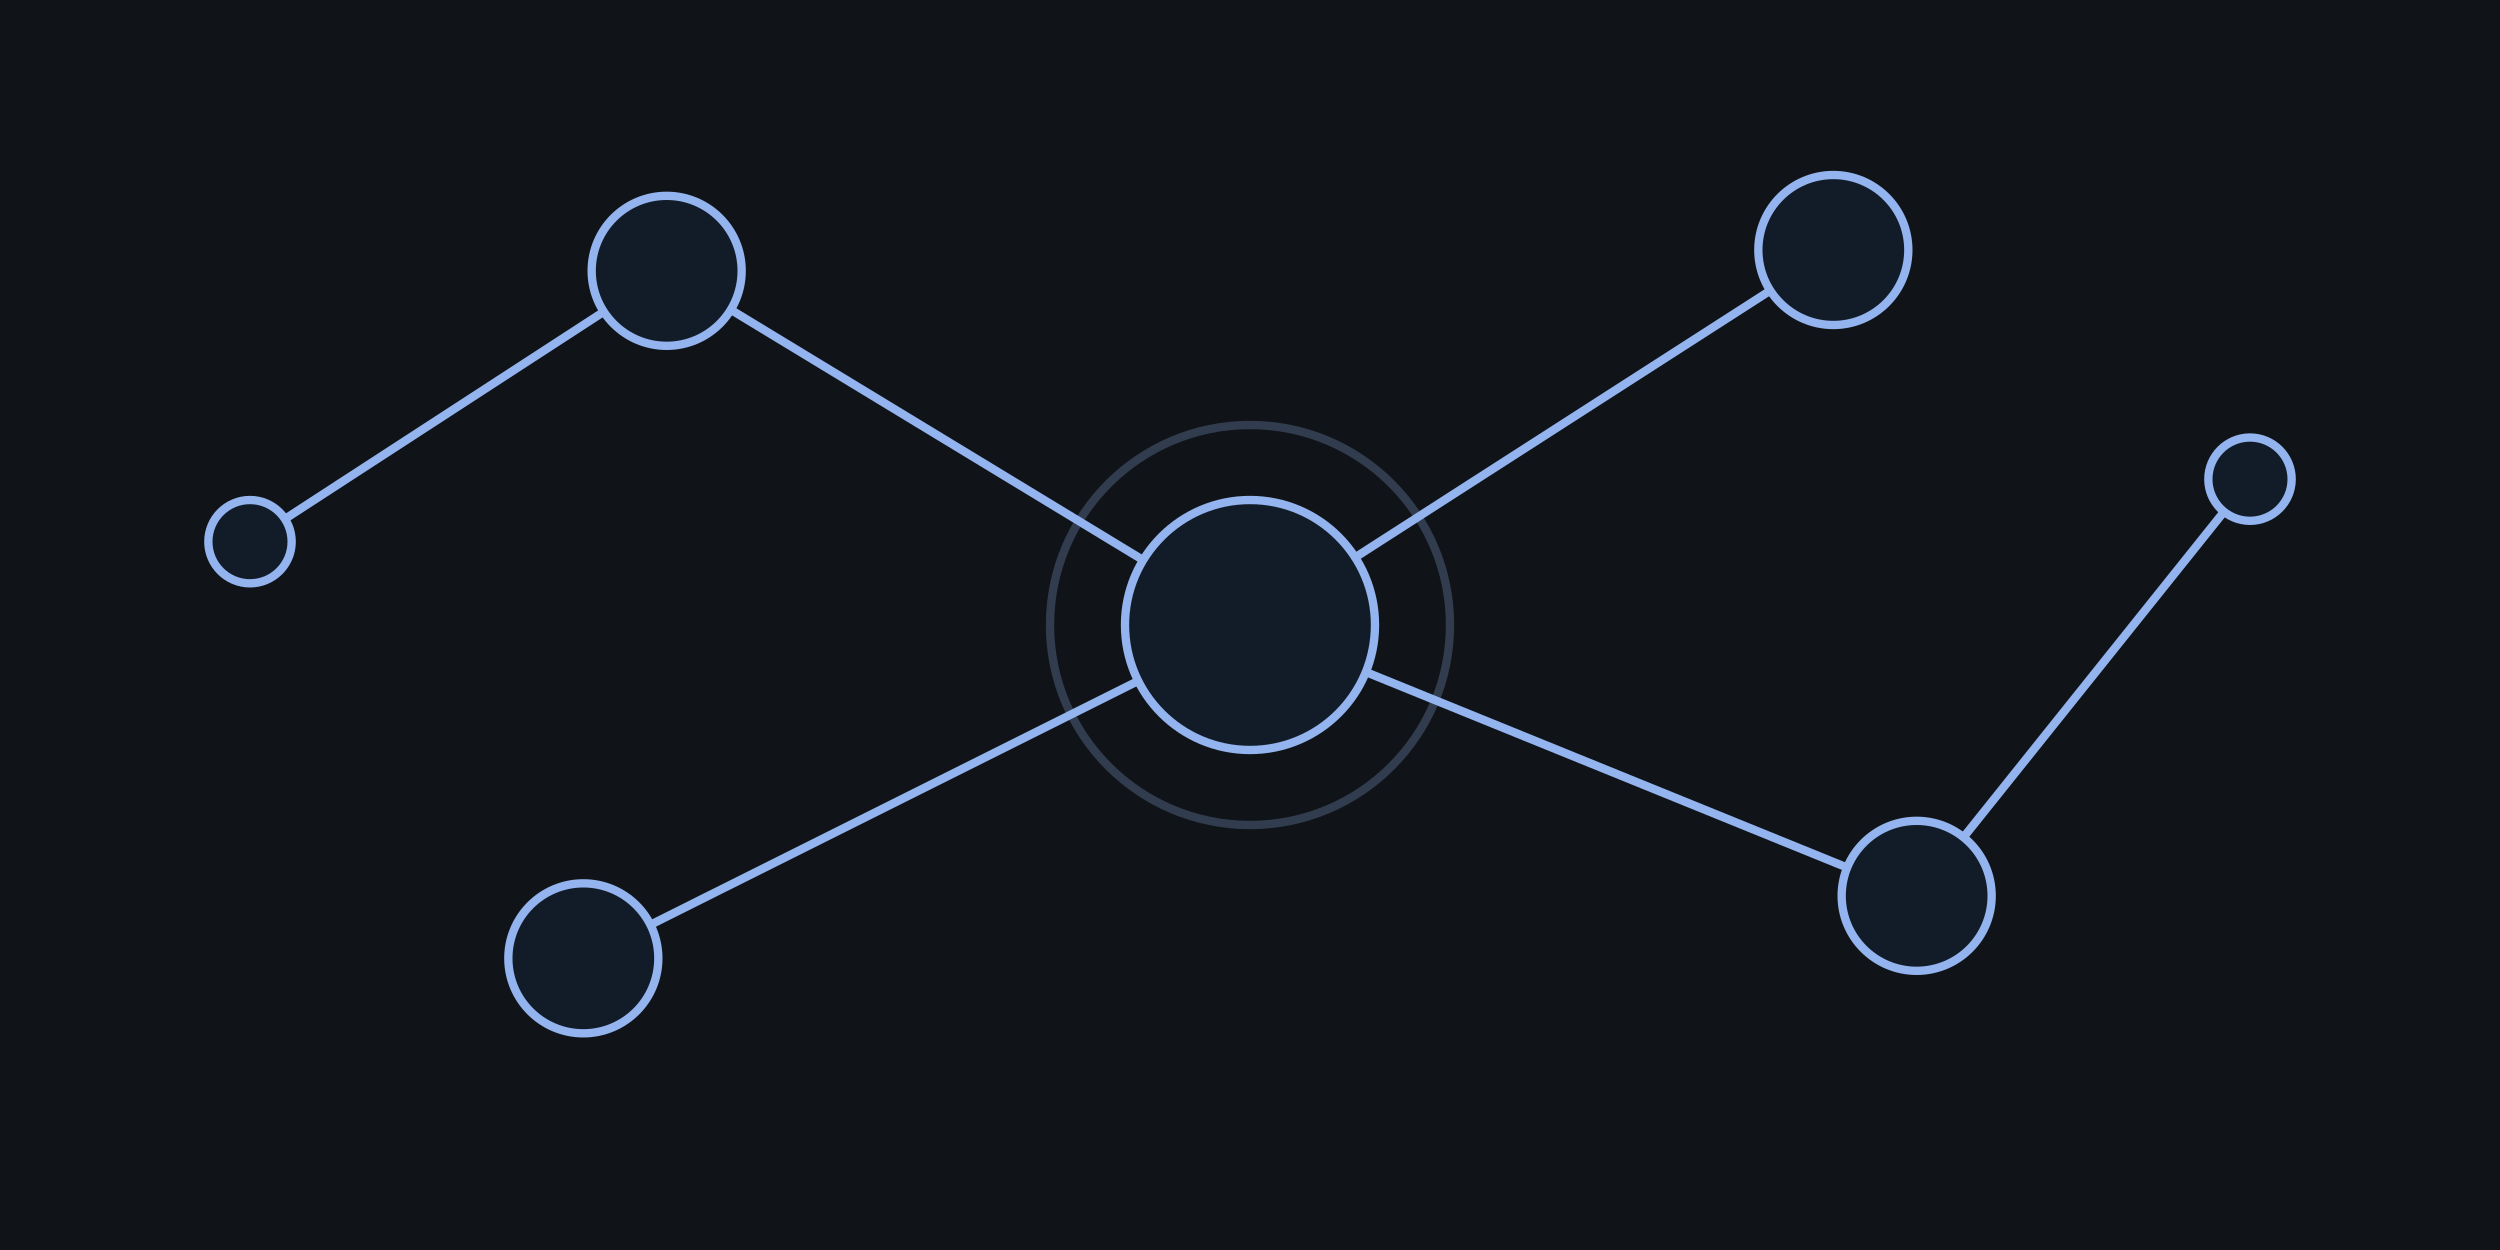
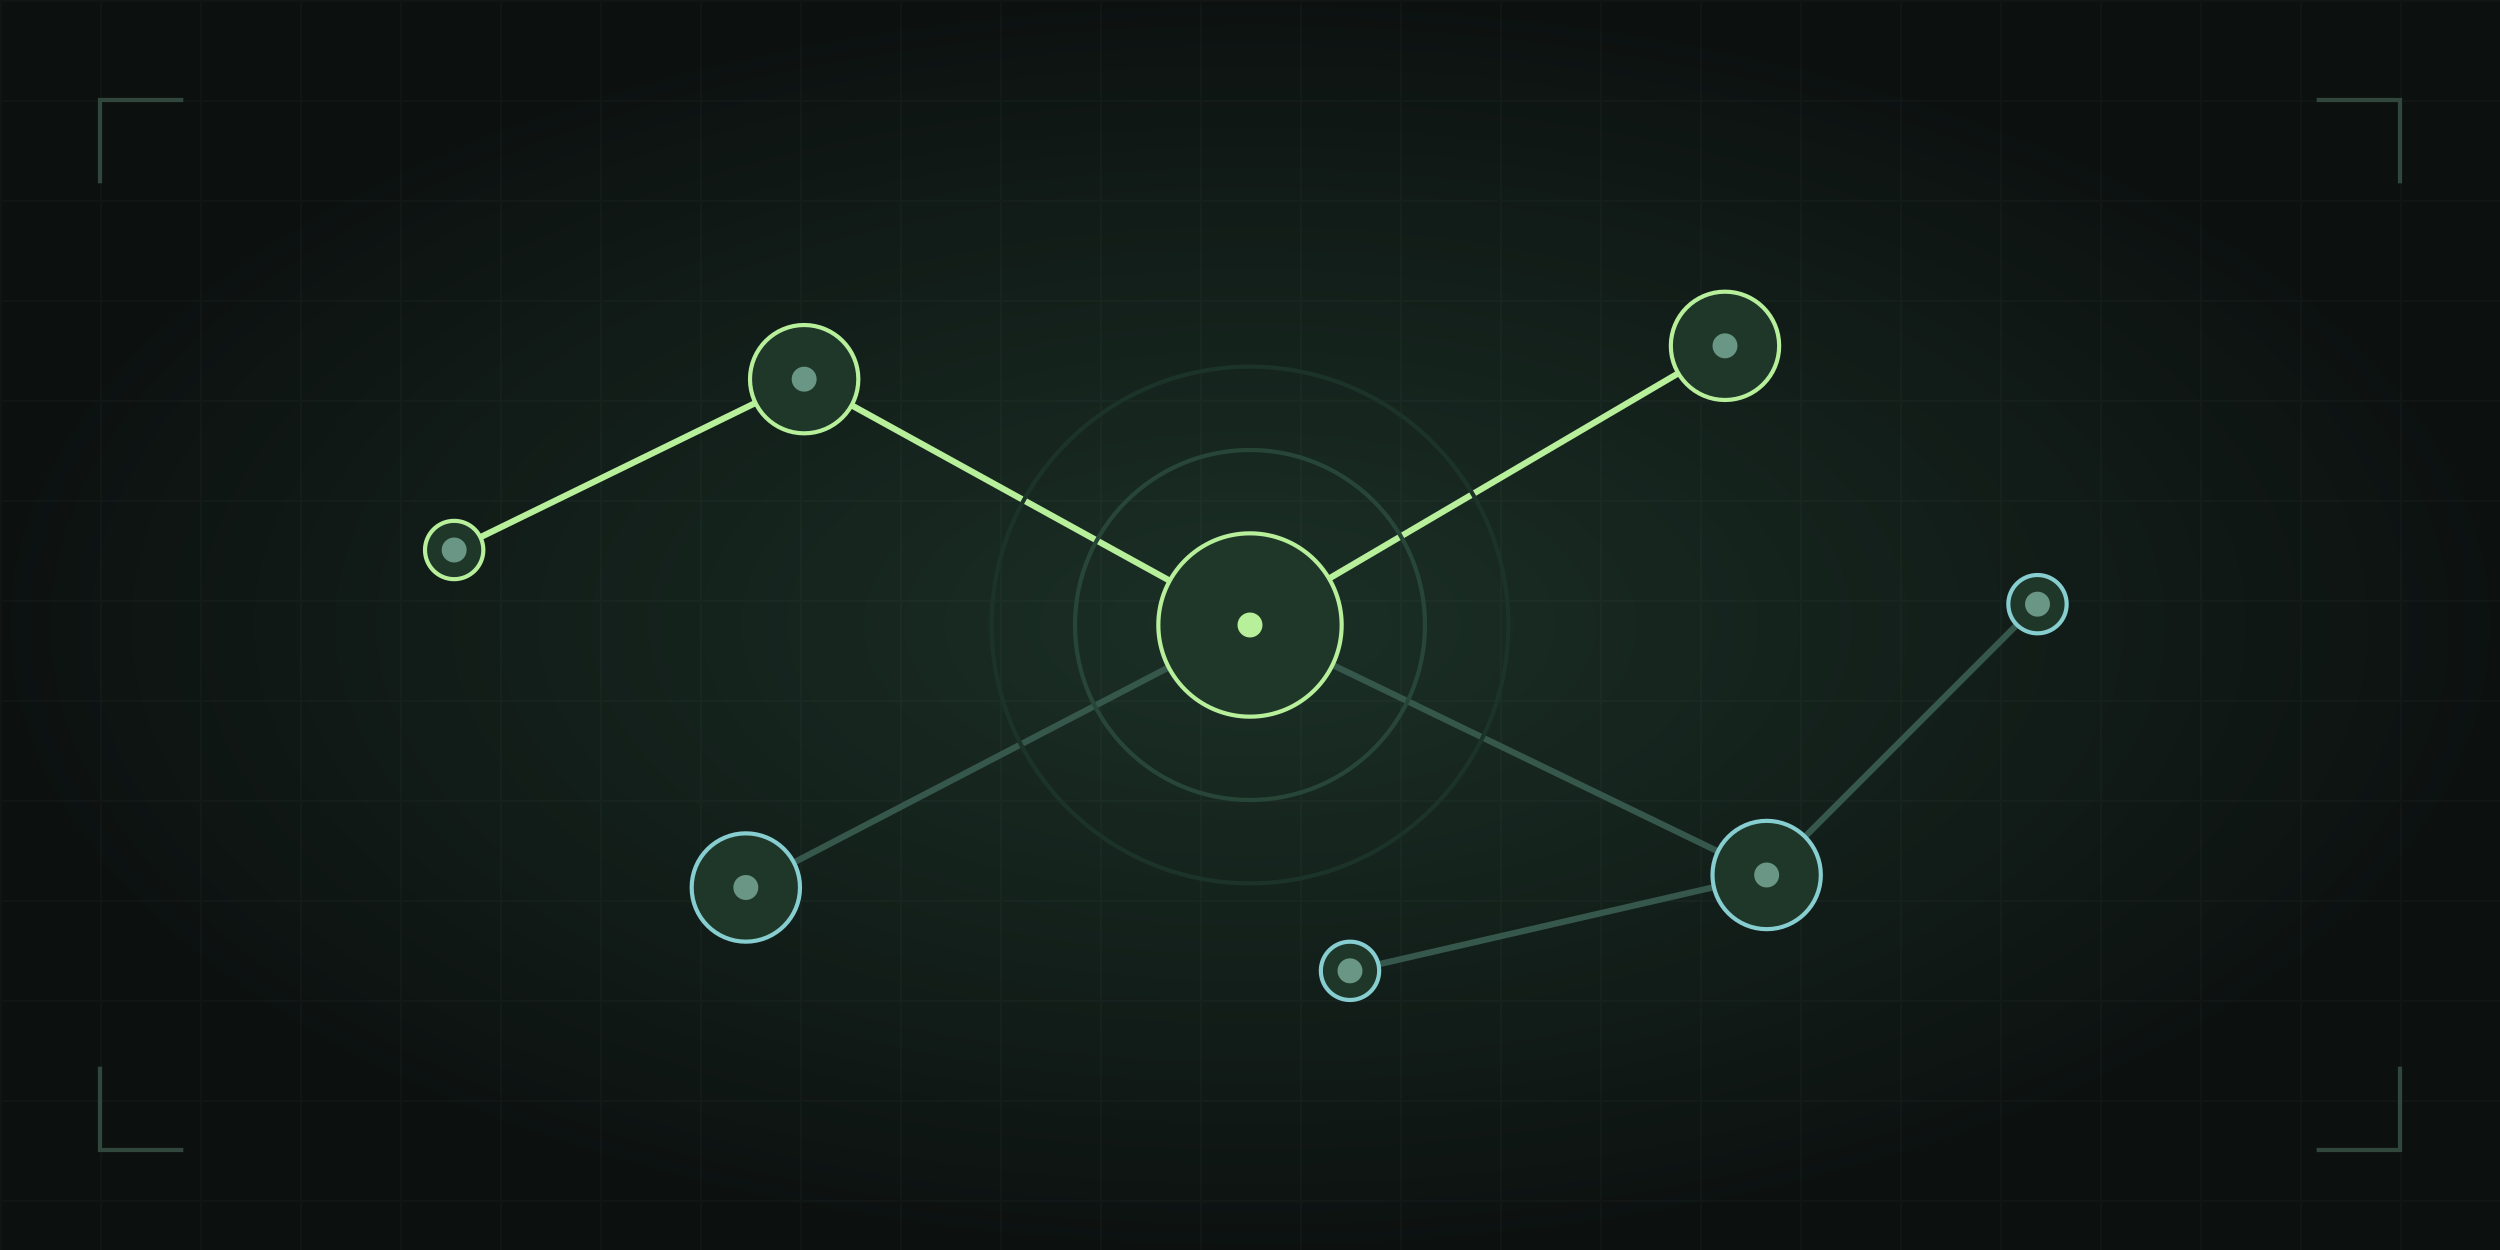
- <svg xmlns="http://www.w3.org/2000/svg" viewBox="0 0 600 300" fill="none">
-   <rect width="600" height="300" fill="#101419" />
-   <g stroke="#93b4ef" stroke-width="2" stroke-linecap="round" stroke-linejoin="round">
-     <path d="M300 150 160 65M300 150 140 230M300 150 440 60M300 150 460 215M160 65 60 130M460 215 540 115" />
-     <g fill="#121c29">
-       <circle cx="300" cy="150" r="30" />
-       <circle cx="160" cy="65" r="18" />
-       <circle cx="140" cy="230" r="18" />
-       <circle cx="440" cy="60" r="18" />
-       <circle cx="460" cy="215" r="18" />
-       <circle cx="60" cy="130" r="10" />
-       <circle cx="540" cy="115" r="10" />
-     </g>
-     <circle cx="300" cy="150" r="48" opacity=".25" />
+ <svg xmlns="http://www.w3.org/2000/svg" width="600" height="300" viewBox="0 0 600 300" fill="none">
+   <defs>
+     <radialGradient id="ambient">
+       <stop stop-color="#1b3026" />
+       <stop offset="1" stop-color="#0c1110" />
+     </radialGradient>
+     <linearGradient id="glass" x2="1" y2="1">
+       <stop stop-color="#223c31" />
+       <stop offset="1" stop-color="#111d1a" />
+     </linearGradient>
+     <pattern id="grid" width="24" height="24" patternUnits="userSpaceOnUse">
+       <path d="M24 0H0V24" stroke="#a0bcae" stroke-opacity=".035" />
+     </pattern>
+   </defs>
+   <rect width="600" height="300" fill="#0c1110" />
+   <rect width="600" height="300" fill="url(#ambient)" />
+   <rect width="600" height="300" fill="url(#grid)" />
+   <path d="M24 44V24H44M556 24H576V44M24 256V276H44M556 276H576V256" stroke="#31463c" />
+   <g stroke-linecap="round" stroke-linejoin="round">
+     <path d="M300 150 193 91" stroke="#b7ef9b" stroke-width="1.5" />
+     <path d="M300 150 179 213" stroke="#36574c" stroke-width="1.5" />
+     <path d="M300 150 414 83" stroke="#b7ef9b" stroke-width="1.5" />
+     <path d="M300 150 424 210" stroke="#36574c" stroke-width="1.5" />
+     <path d="M193 91 109 132" stroke="#b7ef9b" stroke-width="1.5" />
+     <path d="M424 210 489 145" stroke="#36574c" stroke-width="1.5" />
+     <path d="M424 210 324 233" stroke="#36574c" stroke-width="1.5" />
+     <circle cx="300" cy="150" r="42" fill="none" stroke="#274638" />
+     <circle cx="300" cy="150" r="62" fill="none" stroke="#1c3329" />
+     <circle cx="300" cy="150" r="22" fill="#1f3729" stroke="#b7ef9b" />
+     <circle cx="300" cy="150" r="3" fill="#b7ef9b" stroke="none" />
+     <circle cx="193" cy="91" r="13" fill="#1f3729" stroke="#b7ef9b" />
+     <circle cx="193" cy="91" r="3" fill="#6a9685" stroke="none" />
+     <circle cx="179" cy="213" r="13" fill="#1f3729" stroke="#87ced1" />
+     <circle cx="179" cy="213" r="3" fill="#6a9685" stroke="none" />
+     <circle cx="414" cy="83" r="13" fill="#1f3729" stroke="#b7ef9b" />
+     <circle cx="414" cy="83" r="3" fill="#6a9685" stroke="none" />
+     <circle cx="424" cy="210" r="13" fill="#1f3729" stroke="#87ced1" />
+     <circle cx="424" cy="210" r="3" fill="#6a9685" stroke="none" />
+     <circle cx="109" cy="132" r="7" fill="#1f3729" stroke="#b7ef9b" />
+     <circle cx="109" cy="132" r="3" fill="#6a9685" stroke="none" />
+     <circle cx="489" cy="145" r="7" fill="#1f3729" stroke="#87ced1" />
+     <circle cx="489" cy="145" r="3" fill="#6a9685" stroke="none" />
+     <circle cx="324" cy="233" r="7" fill="#1f3729" stroke="#87ced1" />
+     <circle cx="324" cy="233" r="3" fill="#6a9685" stroke="none" />
  </g>
</svg>
